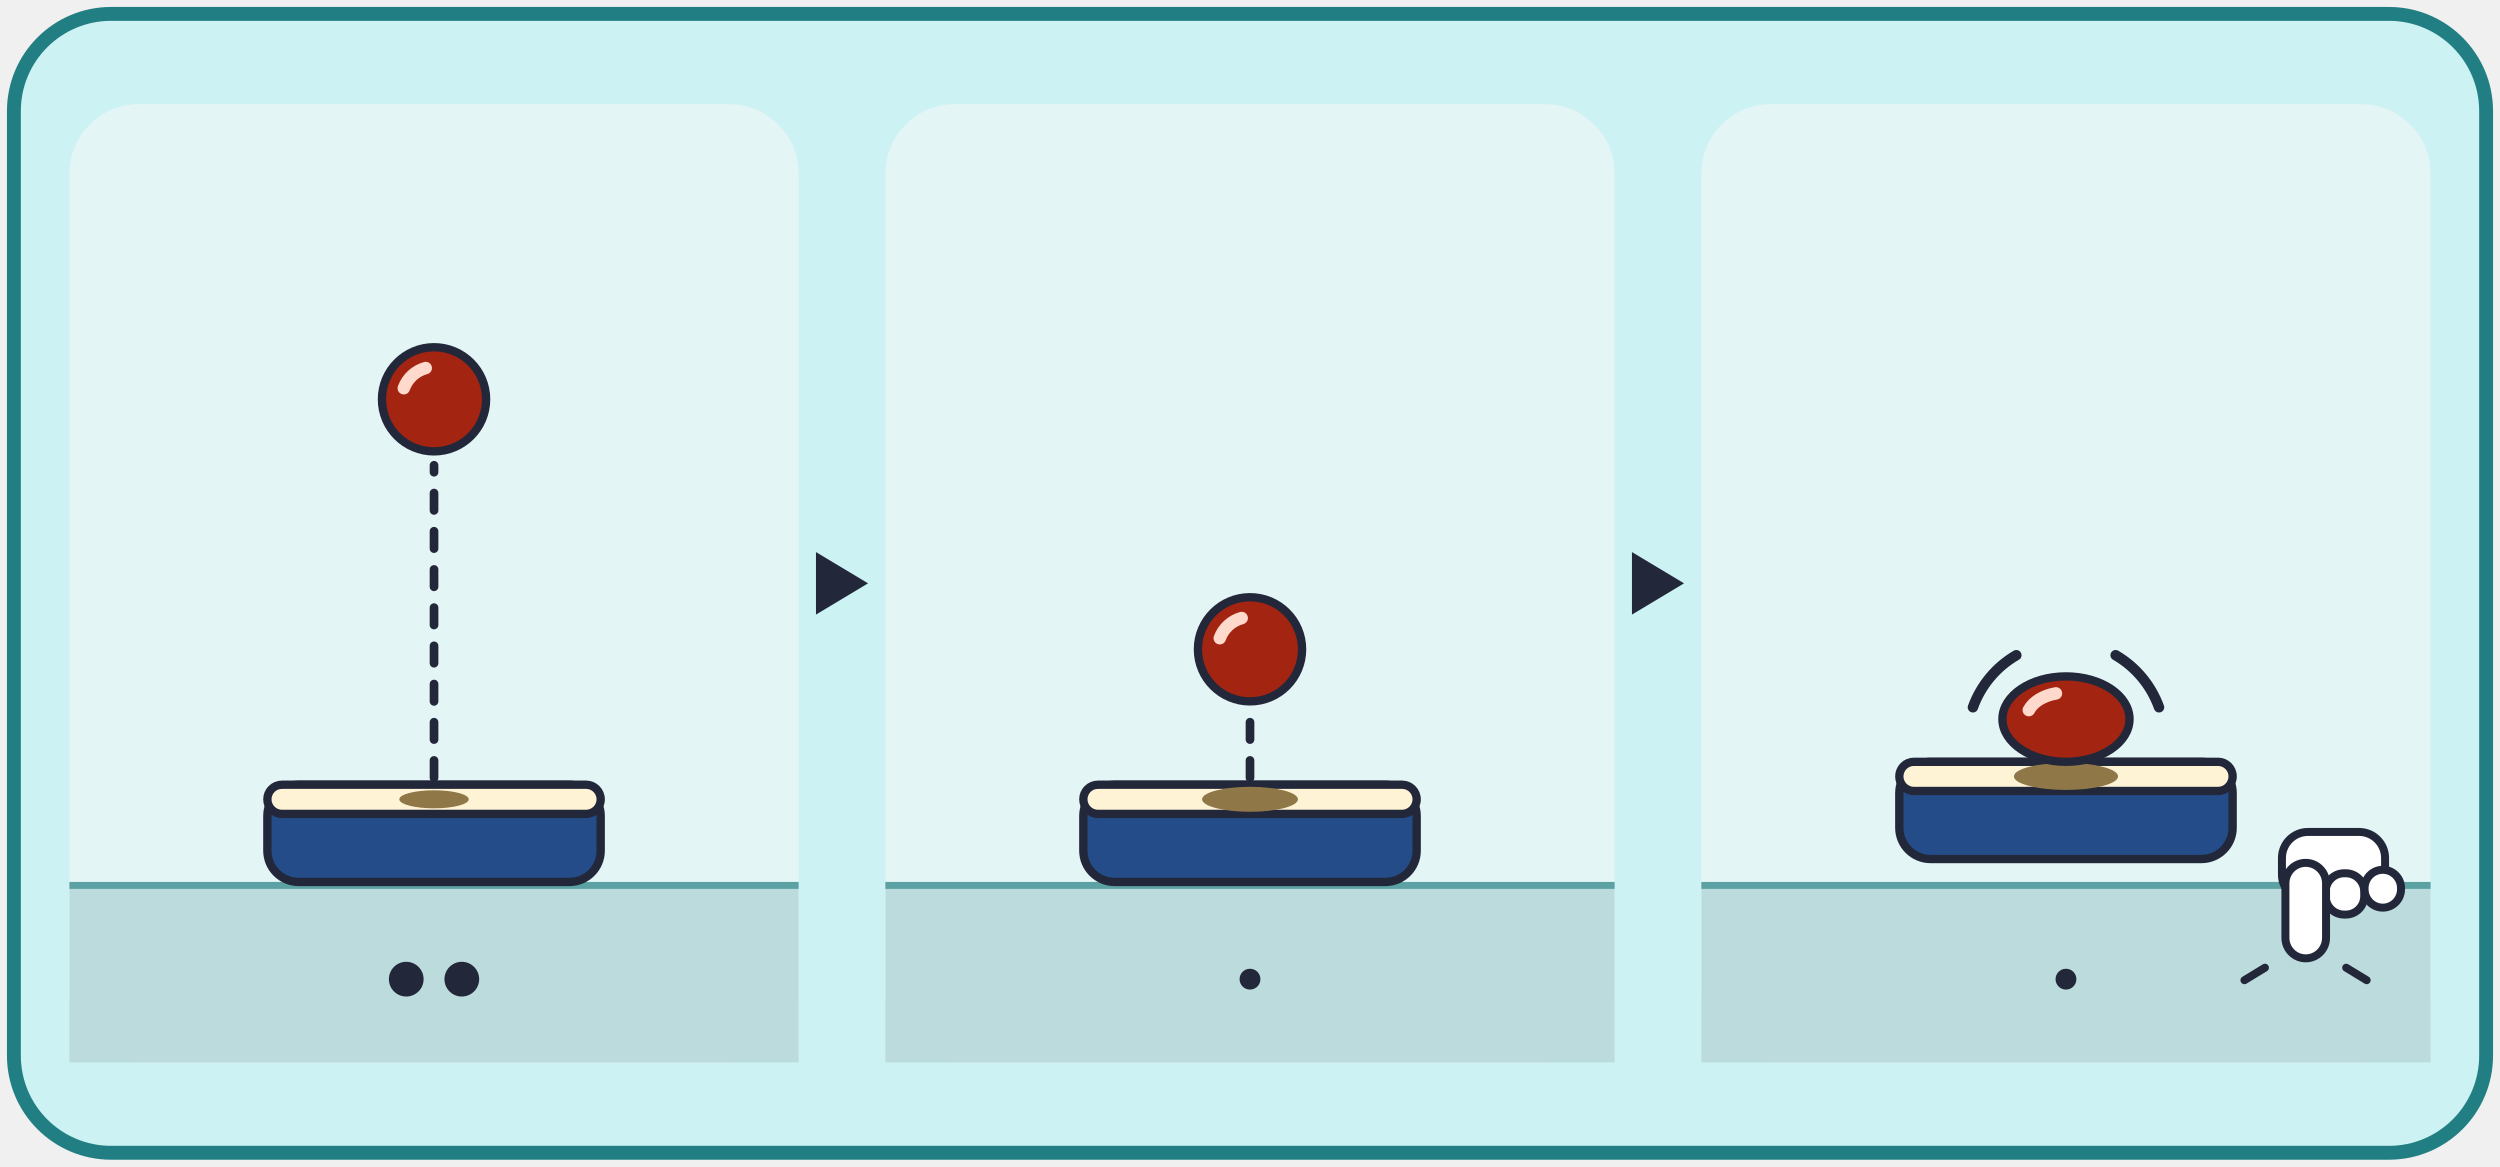
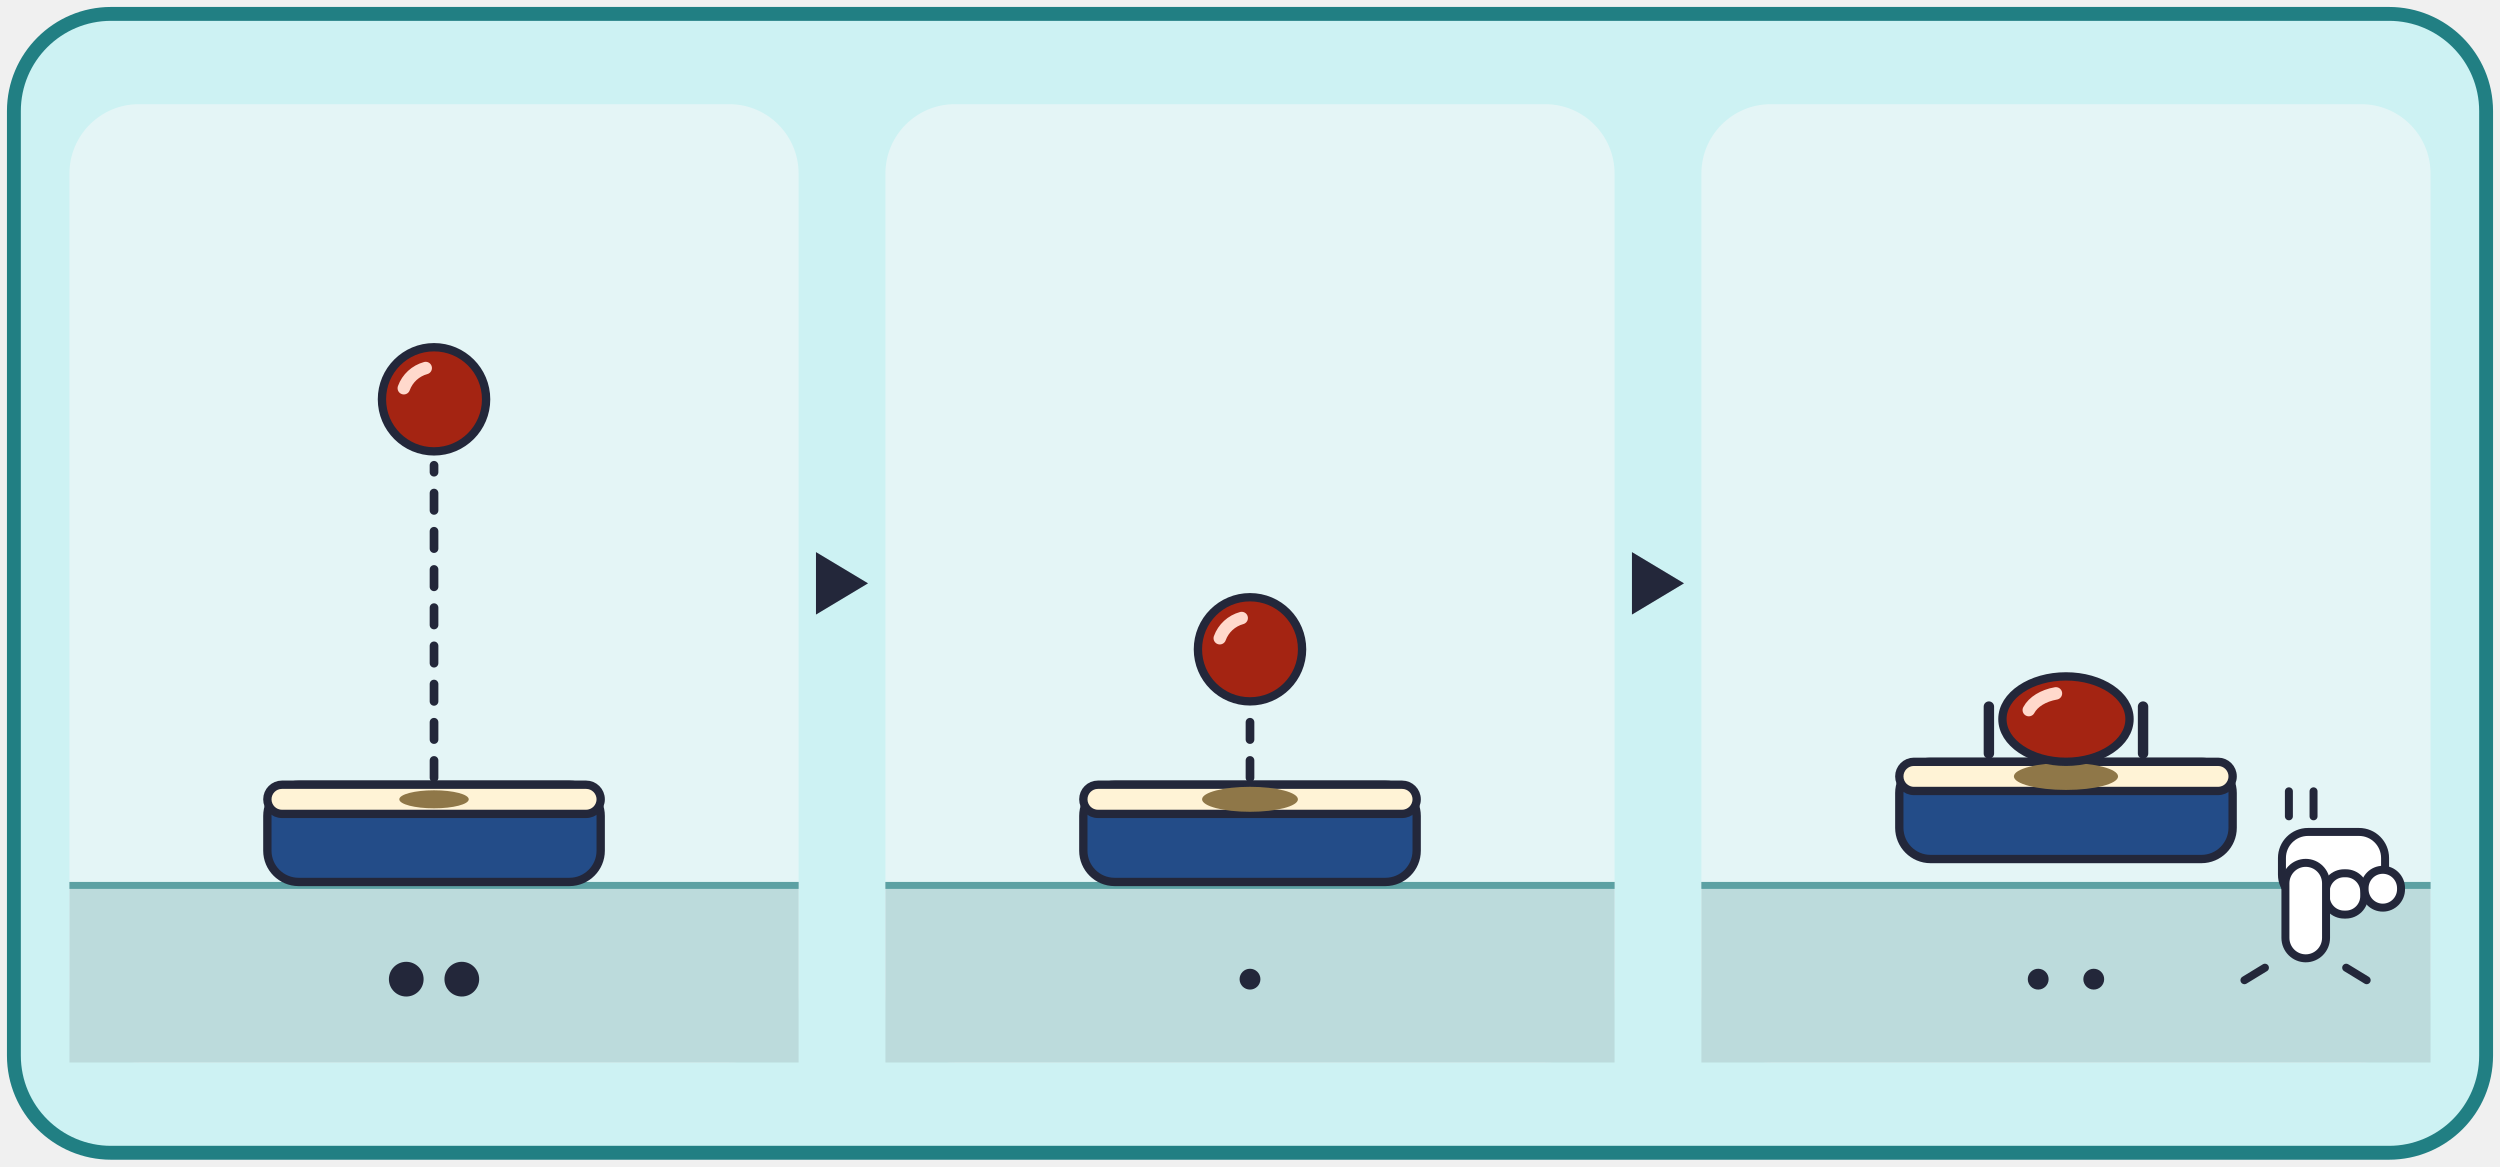
<svg xmlns="http://www.w3.org/2000/svg" viewBox="0 0 720 336" width="720" height="336">
  <rect x="4" y="4" width="712" height="328" rx="28" fill="#CDF2F3" stroke="#217F83" stroke-width="4" />
  <g transform="translate(20 30)">
    <rect x="0" y="0" width="210" height="276" rx="20" fill="#E4F5F6" />
    <rect x="0" y="224" width="210" height="52" fill="#BCDBDC" />
    <rect x="0" y="224" width="210" height="2" fill="#5CA1A3" />
    <rect x="57" y="196" width="96" height="28" rx="9" fill="#234C88" stroke="#23273A" stroke-width="2.4" />
    <rect x="57" y="196" width="96" height="8.4" rx="4.2" fill="#FFF3D6" stroke="#23273A" stroke-width="2.4" />
    <ellipse cx="105" cy="200.2" rx="10" ry="2.6" fill="#8F7748" />
    <line x1="105" y1="194" x2="105" y2="104" stroke="#23273A" stroke-width="2.5" stroke-dasharray="5 6" stroke-linecap="round" />
    <ellipse cx="105" cy="85" rx="15" ry="15" fill="#A42412" stroke="#23273A" stroke-width="2.4" />
    <path d="M96.3 81.8 A9.3 9.3 0 0 1 102.6 76" fill="none" stroke="#FFD9CC" stroke-width="3.6" stroke-linecap="round" />
    <circle cx="97" cy="252" r="5" fill="#23273A" />
    <circle cx="113" cy="252" r="5" fill="#23273A" />
  </g>
  <polygon points="235,159 250,168 235,177" fill="#23273A" />
  <g transform="translate(255 30)">
    <rect x="0" y="0" width="210" height="276" rx="20" fill="#E4F5F6" />
    <rect x="0" y="224" width="210" height="52" fill="#BCDBDC" />
    <rect x="0" y="224" width="210" height="2" fill="#5CA1A3" />
    <rect x="57" y="196" width="96" height="28" rx="9" fill="#234C88" stroke="#23273A" stroke-width="2.4" />
    <rect x="57" y="196" width="96" height="8.4" rx="4.2" fill="#FFF3D6" stroke="#23273A" stroke-width="2.4" />
    <ellipse cx="105" cy="200.2" rx="13.8" ry="3.6" fill="#8F7748" />
    <line x1="105" y1="194" x2="105" y2="176" stroke="#23273A" stroke-width="2.5" stroke-dasharray="5 6" stroke-linecap="round" />
    <ellipse cx="105" cy="157" rx="15" ry="15" fill="#A42412" stroke="#23273A" stroke-width="2.4" />
    <path d="M96.3 153.8 A9.3 9.3 0 0 1 102.6 148" fill="none" stroke="#FFD9CC" stroke-width="3.6" stroke-linecap="round" />
    <circle cx="105" cy="252" r="3" fill="#23273A" />
  </g>
  <polygon points="470,159 485,168 470,177" fill="#23273A" />
  <g transform="translate(490 30)">
    <rect x="0" y="0" width="210" height="276" rx="20" fill="#E4F5F6" />
    <rect x="0" y="224" width="210" height="52" fill="#BCDBDC" />
    <rect x="0" y="224" width="210" height="2" fill="#5CA1A3" />
    <rect x="57" y="189.4" width="96" height="28" rx="9" fill="#234C88" stroke="#23273A" stroke-width="2.4" />
    <rect x="57" y="189.4" width="96" height="8.4" rx="4.2" fill="#FFF3D6" stroke="#23273A" stroke-width="2.4" />
    <ellipse cx="105" cy="193.6" rx="15" ry="3.9" fill="#8F7748" />
    <ellipse cx="105" cy="177.1" rx="18.3" ry="12.3" fill="#A42412" stroke="#23273A" stroke-width="2.4" />
    <path d="M94.3 174.5 A11.3 7.6 0 0 1 102.1 169.7" fill="none" stroke="#FFD9CC" stroke-width="3.6" stroke-linecap="round" />
-     <path d="M78.2 173.7 A28.5 28.5 0 0 1 90.7 158.7" fill="none" stroke="#23273A" stroke-width="3" stroke-linecap="round" />
-     <path d="M119.3 158.7 A28.5 28.5 0 0 1 131.8 173.7" fill="none" stroke="#23273A" stroke-width="3" stroke-linecap="round" />
-     <circle cx="105" cy="252" r="3" fill="#23273A" />
+     <line x1="82.8" y1="173.5" x2="82.8" y2="187" stroke="#23273A" stroke-width="3" stroke-linecap="round" />
+     <line x1="127.2" y1="173.5" x2="127.2" y2="187" stroke="#23273A" stroke-width="3" stroke-linecap="round" />
+     <circle cx="97" cy="252" r="3" fill="#23273A" />
+     <circle cx="113" cy="252" r="3" fill="#23273A" />
    <g stroke="#23273A" stroke-width="2.3" fill="#FFFFFF" stroke-linejoin="round" transform="translate(0 0)">
      <rect x="167.2" y="209.6" width="29.7" height="19.8" rx="7.5" />
      <rect x="179.8" y="221.5" width="11.1" height="11.9" rx="5.3" />
      <rect x="191" y="220.5" width="10.5" height="10.9" rx="5.3" />
      <rect x="168.2" y="218.5" width="11.7" height="27.5" rx="5.9" />
    </g>
    <g stroke="#23273A" stroke-width="2.3" stroke-linecap="round">
      <line x1="162.3" y1="248.7" x2="156.4" y2="252.3" />
      <line x1="185.7" y1="248.7" x2="191.6" y2="252.3" />
    </g>
+     <g stroke="#23273A" stroke-width="2.3" stroke-linecap="round">
+       <line x1="169.2" y1="197.9" x2="169.2" y2="205.1" />
+       <line x1="176.3" y1="197.9" x2="176.3" y2="205.1" />
+     </g>
  </g>
</svg>
